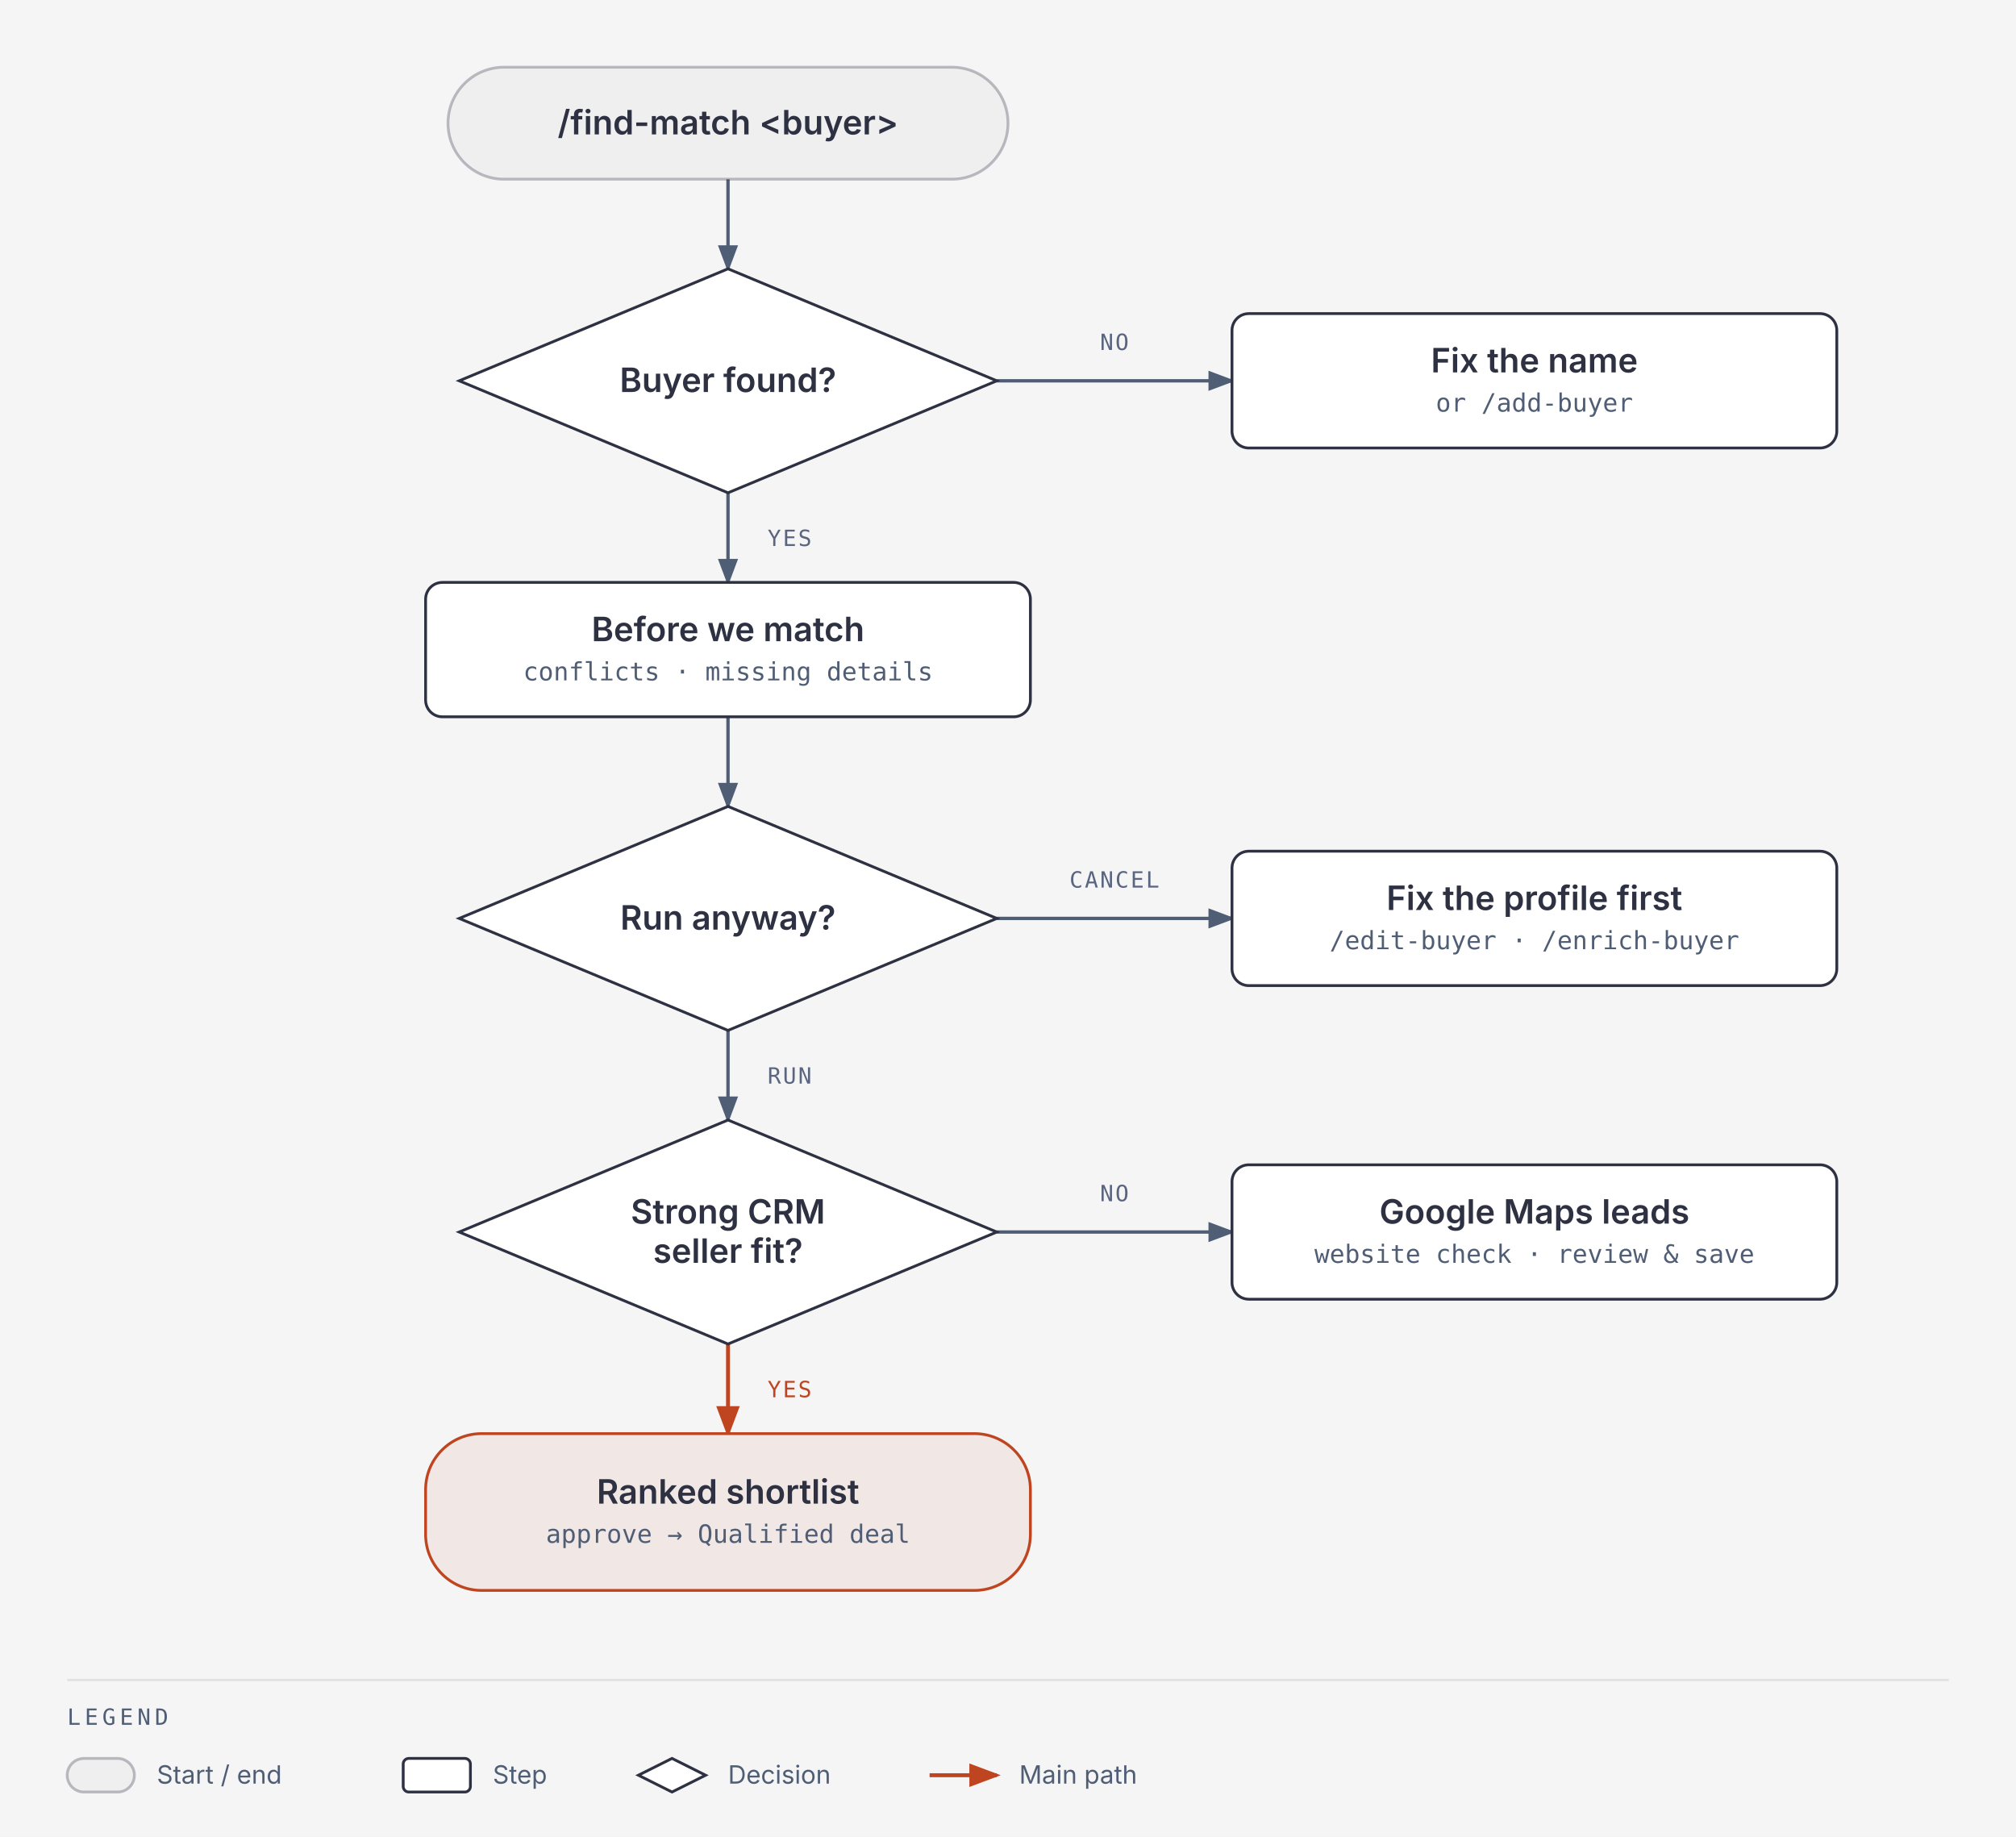
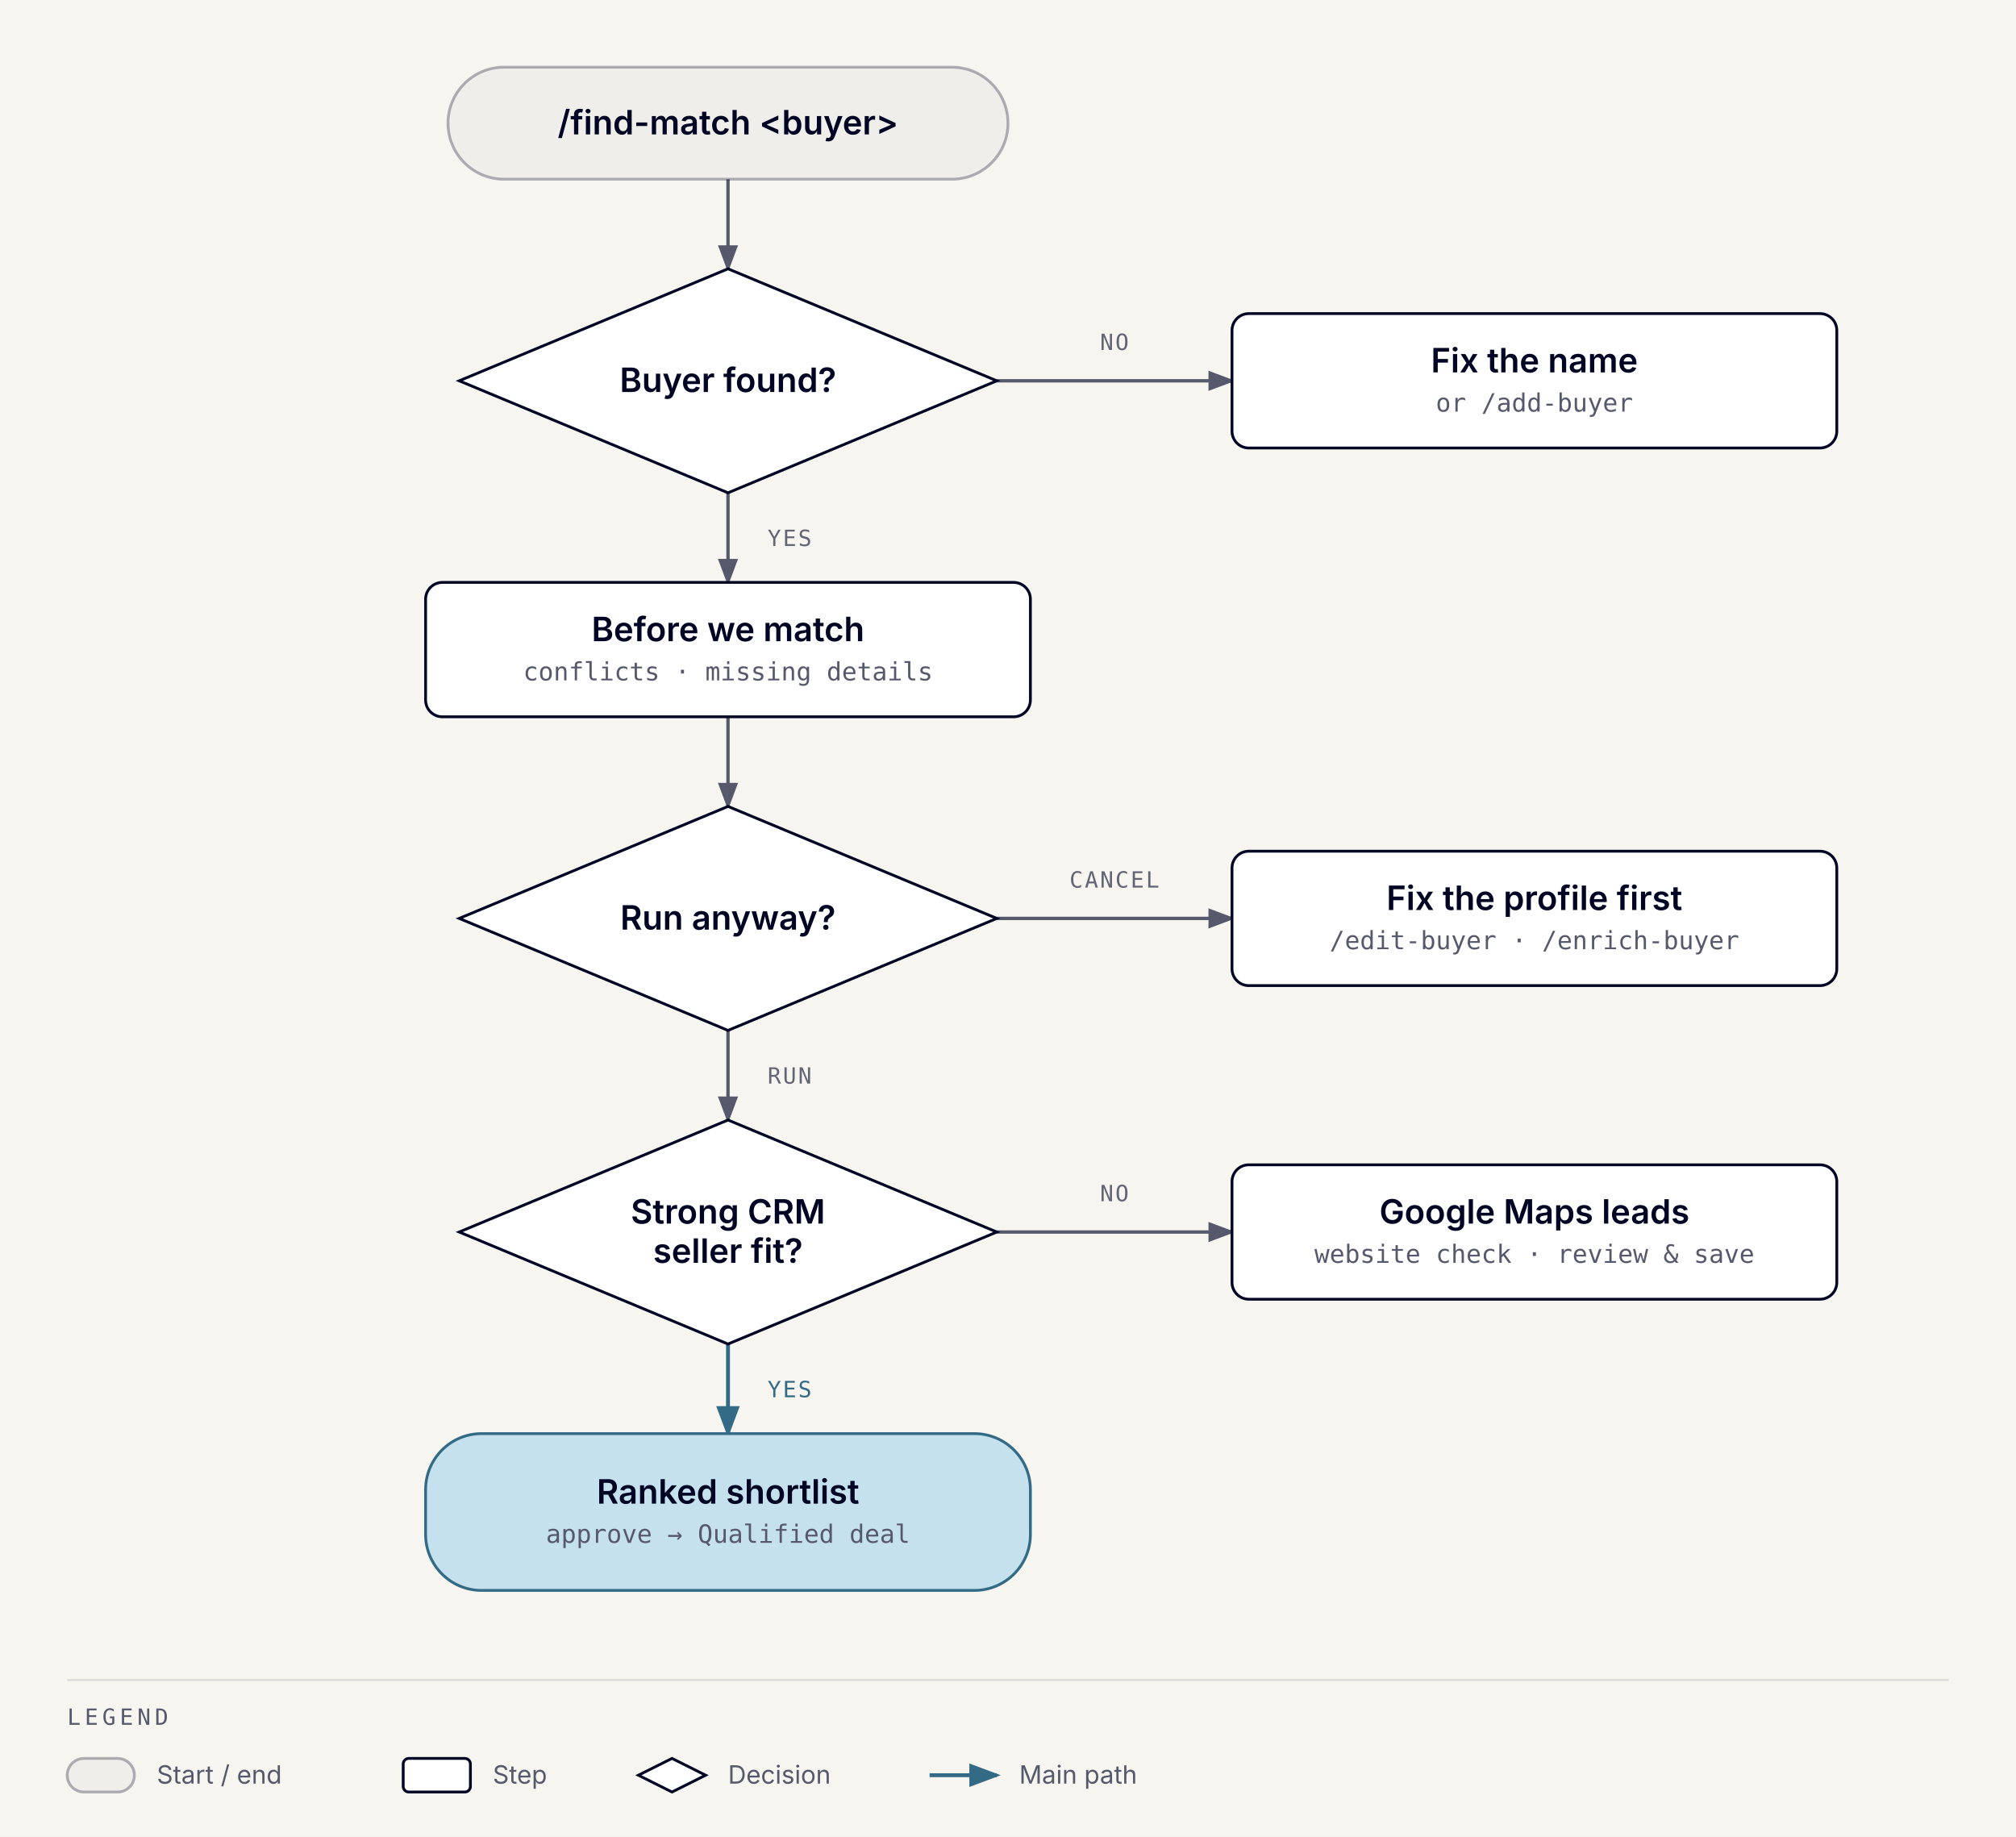
<svg xmlns="http://www.w3.org/2000/svg" viewBox="0 0 720 656" role="img" aria-labelledby="toolkit-find-match-title toolkit-find-match-desc" id="toolkit-find-match-root">
  <defs>
-     <style>#toolkit-find-match-root { font-family: 'Geist', system-ui, -apple-system, 'Segoe UI', sans-serif; color: #2d3142; }
+     <style>#toolkit-find-match-root { font-family: 'Inter', system-ui, -apple-system, 'Segoe UI', sans-serif; color: #000523; }
      #toolkit-find-match-root .diagram-container { width: 100%; overflow-x: auto; }
      #toolkit-find-match-root .diagram-container { overflow-x: visible; }</style>
    <marker id="toolkit-find-match-arrow" markerWidth="8" markerHeight="6" refX="7" refY="3" orient="auto">
-       <polygon points="0 0, 8 3, 0 6" fill="#4f5d75" />
+       <polygon points="0 0, 8 3, 0 6" fill="#56596b" />
    </marker>
    <marker id="toolkit-find-match-arrow-accent" markerWidth="8" markerHeight="6" refX="7" refY="3" orient="auto">
-       <polygon points="0 0, 8 3, 0 6" fill="#bf4520" />
+       <polygon points="0 0, 8 3, 0 6" fill="#336a85" />
    </marker>
    <marker id="toolkit-find-match-arrow-link" markerWidth="8" markerHeight="6" refX="7" refY="3" orient="auto">
-       <polygon points="0 0, 8 3, 0 6" fill="#2e5aa8" />
+       <polygon points="0 0, 8 3, 0 6" fill="#336a85" />
    </marker>
  </defs>
-   <rect width="100%" height="100%" fill="#f5f5f5" />
-   <line x1="260" y1="64" x2="260" y2="96" stroke="#4f5d75" stroke-width="1.2" marker-end="url(#toolkit-find-match-arrow)" />
-   <line x1="356" y1="136" x2="440" y2="136" stroke="#4f5d75" stroke-width="1.2" marker-end="url(#toolkit-find-match-arrow)" />
-   <line x1="260" y1="176" x2="260" y2="208" stroke="#4f5d75" stroke-width="1.2" marker-end="url(#toolkit-find-match-arrow)" />
-   <line x1="260" y1="256" x2="260" y2="288" stroke="#4f5d75" stroke-width="1.2" marker-end="url(#toolkit-find-match-arrow)" />
-   <line x1="356" y1="328" x2="440" y2="328" stroke="#4f5d75" stroke-width="1.2" marker-end="url(#toolkit-find-match-arrow)" />
-   <line x1="260" y1="368" x2="260" y2="400" stroke="#4f5d75" stroke-width="1.2" marker-end="url(#toolkit-find-match-arrow)" />
-   <line x1="356" y1="440" x2="440" y2="440" stroke="#4f5d75" stroke-width="1.2" marker-end="url(#toolkit-find-match-arrow)" />
-   <line x1="260" y1="480" x2="260" y2="512" stroke="#bf4520" stroke-width="1.4" marker-end="url(#toolkit-find-match-arrow-accent)" />
-   <rect x="386" y="116" width="24" height="12" rx="2" fill="#f5f5f5" />
-   <text x="398" y="125" fill="#5a6580" font-size="8" font-family="'Geist Mono', ui-monospace, Menlo, monospace" text-anchor="middle" letter-spacing="0.08em">NO</text>
-   <rect x="268" y="186" width="28" height="12" rx="2" fill="#f5f5f5" />
-   <text x="282" y="195" fill="#5a6580" font-size="8" font-family="'Geist Mono', ui-monospace, Menlo, monospace" text-anchor="middle" letter-spacing="0.08em">YES</text>
-   <rect x="374" y="308" width="48" height="12" rx="2" fill="#f5f5f5" />
-   <text x="398" y="317" fill="#5a6580" font-size="8" font-family="'Geist Mono', ui-monospace, Menlo, monospace" text-anchor="middle" letter-spacing="0.08em">CANCEL</text>
-   <rect x="268" y="378" width="28" height="12" rx="2" fill="#f5f5f5" />
-   <text x="282" y="387" fill="#5a6580" font-size="8" font-family="'Geist Mono', ui-monospace, Menlo, monospace" text-anchor="middle" letter-spacing="0.08em">RUN</text>
-   <rect x="386" y="420" width="24" height="12" rx="2" fill="#f5f5f5" />
-   <text x="398" y="429" fill="#5a6580" font-size="8" font-family="'Geist Mono', ui-monospace, Menlo, monospace" text-anchor="middle" letter-spacing="0.08em">NO</text>
-   <rect x="268" y="490" width="28" height="12" rx="2" fill="#f5f5f5" />
-   <text x="282" y="499" fill="#bf4520" font-size="8" font-family="'Geist Mono', ui-monospace, Menlo, monospace" text-anchor="middle" letter-spacing="0.08em">YES</text>
-   <rect x="160" y="24" width="200" height="40" rx="20" fill="#f5f5f5" />
-   <rect x="160" y="24" width="200" height="40" rx="20" fill="#2d3142" fill-opacity="0.03" stroke="#2d3142" stroke-opacity="0.30" stroke-width="1" />
-   <text x="260" y="48" fill="#2d3142" font-size="12" font-weight="600" font-family="'Geist', system-ui, -apple-system, 'Segoe UI', sans-serif" text-anchor="middle">/find-match &lt;buyer&gt;</text>
-   <polygon points="260,96 356,136 260,176 164,136" fill="#ffffff" stroke="#2d3142" stroke-width="1" />
-   <text x="260" y="140" fill="#2d3142" font-size="12" font-weight="600" font-family="'Geist', system-ui, -apple-system, 'Segoe UI', sans-serif" text-anchor="middle">Buyer found?</text>
-   <rect x="440" y="112" width="216" height="48" rx="6" fill="#ffffff" stroke="#2d3142" stroke-width="1" />
-   <text x="548" y="133" fill="#2d3142" font-size="12" font-weight="600" font-family="'Geist', system-ui, -apple-system, 'Segoe UI', sans-serif" text-anchor="middle">Fix the name</text>
-   <text x="548" y="147" fill="#4f5d75" font-size="9" font-family="'Geist Mono', ui-monospace, Menlo, monospace" text-anchor="middle">or /add-buyer</text>
-   <rect x="152" y="208" width="216" height="48" rx="6" fill="#ffffff" stroke="#2d3142" stroke-width="1" />
-   <text x="260" y="229" fill="#2d3142" font-size="12" font-weight="600" font-family="'Geist', system-ui, -apple-system, 'Segoe UI', sans-serif" text-anchor="middle">Before we match</text>
-   <text x="260" y="243" fill="#4f5d75" font-size="9" font-family="'Geist Mono', ui-monospace, Menlo, monospace" text-anchor="middle">conflicts · missing details</text>
-   <polygon points="260,288 356,328 260,368 164,328" fill="#ffffff" stroke="#2d3142" stroke-width="1" />
-   <text x="260" y="332" fill="#2d3142" font-size="12" font-weight="600" font-family="'Geist', system-ui, -apple-system, 'Segoe UI', sans-serif" text-anchor="middle">Run anyway?</text>
-   <rect x="440" y="304" width="216" height="48" rx="6" fill="#ffffff" stroke="#2d3142" stroke-width="1" />
-   <text x="548" y="325" fill="#2d3142" font-size="12" font-weight="600" font-family="'Geist', system-ui, -apple-system, 'Segoe UI', sans-serif" text-anchor="middle">Fix the profile first</text>
-   <text x="548" y="339" fill="#4f5d75" font-size="9" font-family="'Geist Mono', ui-monospace, Menlo, monospace" text-anchor="middle">/edit-buyer · /enrich-buyer</text>
-   <polygon points="260,400 356,440 260,480 164,440" fill="#ffffff" stroke="#2d3142" stroke-width="1" />
-   <text x="260" y="437" fill="#2d3142" font-size="12" font-weight="600" font-family="'Geist', system-ui, -apple-system, 'Segoe UI', sans-serif" text-anchor="middle">Strong CRM</text>
-   <text x="260" y="451" fill="#2d3142" font-size="12" font-weight="600" font-family="'Geist', system-ui, -apple-system, 'Segoe UI', sans-serif" text-anchor="middle">seller fit?</text>
-   <rect x="440" y="416" width="216" height="48" rx="6" fill="#ffffff" stroke="#2d3142" stroke-width="1" />
-   <text x="548" y="437" fill="#2d3142" font-size="12" font-weight="600" font-family="'Geist', system-ui, -apple-system, 'Segoe UI', sans-serif" text-anchor="middle">Google Maps leads</text>
-   <text x="548" y="451" fill="#4f5d75" font-size="9" font-family="'Geist Mono', ui-monospace, Menlo, monospace" text-anchor="middle">website check · review &amp; save</text>
-   <rect x="152" y="512" width="216" height="56" rx="20" fill="#f5f5f5" />
-   <rect x="152" y="512" width="216" height="56" rx="20" fill="#bf4520" fill-opacity="0.08" stroke="#bf4520" stroke-width="1" />
-   <text x="260" y="537" fill="#2d3142" font-size="12" font-weight="600" font-family="'Geist', system-ui, -apple-system, 'Segoe UI', sans-serif" text-anchor="middle">Ranked shortlist</text>
-   <text x="260" y="551" fill="#4f5d75" font-size="9" font-family="'Geist Mono', ui-monospace, Menlo, monospace" text-anchor="middle">approve → Qualified deal</text>
-   <line x1="24" y1="600" x2="696" y2="600" stroke="#2d3142" stroke-opacity="0.10" stroke-width="0.8" />
-   <text x="24" y="616" fill="#4f5d75" font-size="8" font-family="'Geist Mono', ui-monospace, Menlo, monospace" letter-spacing="0.18em">LEGEND</text>
-   <rect x="24" y="628" width="24" height="12" rx="6" fill="#2d3142" fill-opacity="0.03" stroke="#2d3142" stroke-opacity="0.30" stroke-width="1" />
-   <text x="56" y="637" fill="#4f5d75" font-size="9" font-family="'Geist', system-ui, -apple-system, 'Segoe UI', sans-serif">Start / end</text>
-   <rect x="144" y="628" width="24" height="12" rx="2" fill="#ffffff" stroke="#2d3142" stroke-width="1" />
-   <text x="176" y="637" fill="#4f5d75" font-size="9" font-family="'Geist', system-ui, -apple-system, 'Segoe UI', sans-serif">Step</text>
-   <polygon points="228,634 240,628 252,634 240,640" fill="#ffffff" stroke="#2d3142" stroke-width="1" />
-   <text x="260" y="637" fill="#4f5d75" font-size="9" font-family="'Geist', system-ui, -apple-system, 'Segoe UI', sans-serif">Decision</text>
-   <line x1="332" y1="634" x2="356" y2="634" stroke="#bf4520" stroke-width="1.4" marker-end="url(#toolkit-find-match-arrow-accent)" />
-   <text x="364" y="637" fill="#4f5d75" font-size="9" font-family="'Geist', system-ui, -apple-system, 'Segoe UI', sans-serif">Main path</text>
+   <rect width="100%" height="100%" fill="#f7f5f0" />
+   <line x1="260" y1="64" x2="260" y2="96" stroke="#56596b" stroke-width="1.2" marker-end="url(#toolkit-find-match-arrow)" />
+   <line x1="356" y1="136" x2="440" y2="136" stroke="#56596b" stroke-width="1.2" marker-end="url(#toolkit-find-match-arrow)" />
+   <line x1="260" y1="176" x2="260" y2="208" stroke="#56596b" stroke-width="1.2" marker-end="url(#toolkit-find-match-arrow)" />
+   <line x1="260" y1="256" x2="260" y2="288" stroke="#56596b" stroke-width="1.2" marker-end="url(#toolkit-find-match-arrow)" />
+   <line x1="356" y1="328" x2="440" y2="328" stroke="#56596b" stroke-width="1.2" marker-end="url(#toolkit-find-match-arrow)" />
+   <line x1="260" y1="368" x2="260" y2="400" stroke="#56596b" stroke-width="1.2" marker-end="url(#toolkit-find-match-arrow)" />
+   <line x1="356" y1="440" x2="440" y2="440" stroke="#56596b" stroke-width="1.2" marker-end="url(#toolkit-find-match-arrow)" />
+   <line x1="260" y1="480" x2="260" y2="512" stroke="#336a85" stroke-width="1.4" marker-end="url(#toolkit-find-match-arrow-accent)" />
+   <rect x="386" y="116" width="24" height="12" rx="2" fill="#f7f5f0" />
+   <text x="398" y="125" fill="#636575" font-size="8" font-family="'Geist Mono', ui-monospace, Menlo, monospace" text-anchor="middle" letter-spacing="0.08em">NO</text>
+   <rect x="268" y="186" width="28" height="12" rx="2" fill="#f7f5f0" />
+   <text x="282" y="195" fill="#636575" font-size="8" font-family="'Geist Mono', ui-monospace, Menlo, monospace" text-anchor="middle" letter-spacing="0.08em">YES</text>
+   <rect x="374" y="308" width="48" height="12" rx="2" fill="#f7f5f0" />
+   <text x="398" y="317" fill="#636575" font-size="8" font-family="'Geist Mono', ui-monospace, Menlo, monospace" text-anchor="middle" letter-spacing="0.08em">CANCEL</text>
+   <rect x="268" y="378" width="28" height="12" rx="2" fill="#f7f5f0" />
+   <text x="282" y="387" fill="#636575" font-size="8" font-family="'Geist Mono', ui-monospace, Menlo, monospace" text-anchor="middle" letter-spacing="0.08em">RUN</text>
+   <rect x="386" y="420" width="24" height="12" rx="2" fill="#f7f5f0" />
+   <text x="398" y="429" fill="#636575" font-size="8" font-family="'Geist Mono', ui-monospace, Menlo, monospace" text-anchor="middle" letter-spacing="0.08em">NO</text>
+   <rect x="268" y="490" width="28" height="12" rx="2" fill="#f7f5f0" />
+   <text x="282" y="499" fill="#336a85" font-size="8" font-family="'Geist Mono', ui-monospace, Menlo, monospace" text-anchor="middle" letter-spacing="0.08em">YES</text>
+   <rect x="160" y="24" width="200" height="40" rx="20" fill="#f7f5f0" />
+   <rect x="160" y="24" width="200" height="40" rx="20" fill="#000523" fill-opacity="0.03" stroke="#000523" stroke-opacity="0.30" stroke-width="1" />
+   <text x="260" y="48" fill="#000523" font-size="12" font-weight="600" font-family="'Inter', system-ui, -apple-system, 'Segoe UI', sans-serif" text-anchor="middle">/find-match &lt;buyer&gt;</text>
+   <polygon points="260,96 356,136 260,176 164,136" fill="#ffffff" stroke="#000523" stroke-width="1" />
+   <text x="260" y="140" fill="#000523" font-size="12" font-weight="600" font-family="'Inter', system-ui, -apple-system, 'Segoe UI', sans-serif" text-anchor="middle">Buyer found?</text>
+   <rect x="440" y="112" width="216" height="48" rx="6" fill="#ffffff" stroke="#000523" stroke-width="1" />
+   <text x="548" y="133" fill="#000523" font-size="12" font-weight="600" font-family="'Inter', system-ui, -apple-system, 'Segoe UI', sans-serif" text-anchor="middle">Fix the name</text>
+   <text x="548" y="147" fill="#56596b" font-size="9" font-family="'Geist Mono', ui-monospace, Menlo, monospace" text-anchor="middle">or /add-buyer</text>
+   <rect x="152" y="208" width="216" height="48" rx="6" fill="#ffffff" stroke="#000523" stroke-width="1" />
+   <text x="260" y="229" fill="#000523" font-size="12" font-weight="600" font-family="'Inter', system-ui, -apple-system, 'Segoe UI', sans-serif" text-anchor="middle">Before we match</text>
+   <text x="260" y="243" fill="#56596b" font-size="9" font-family="'Geist Mono', ui-monospace, Menlo, monospace" text-anchor="middle">conflicts · missing details</text>
+   <polygon points="260,288 356,328 260,368 164,328" fill="#ffffff" stroke="#000523" stroke-width="1" />
+   <text x="260" y="332" fill="#000523" font-size="12" font-weight="600" font-family="'Inter', system-ui, -apple-system, 'Segoe UI', sans-serif" text-anchor="middle">Run anyway?</text>
+   <rect x="440" y="304" width="216" height="48" rx="6" fill="#ffffff" stroke="#000523" stroke-width="1" />
+   <text x="548" y="325" fill="#000523" font-size="12" font-weight="600" font-family="'Inter', system-ui, -apple-system, 'Segoe UI', sans-serif" text-anchor="middle">Fix the profile first</text>
+   <text x="548" y="339" fill="#56596b" font-size="9" font-family="'Geist Mono', ui-monospace, Menlo, monospace" text-anchor="middle">/edit-buyer · /enrich-buyer</text>
+   <polygon points="260,400 356,440 260,480 164,440" fill="#ffffff" stroke="#000523" stroke-width="1" />
+   <text x="260" y="437" fill="#000523" font-size="12" font-weight="600" font-family="'Inter', system-ui, -apple-system, 'Segoe UI', sans-serif" text-anchor="middle">Strong CRM</text>
+   <text x="260" y="451" fill="#000523" font-size="12" font-weight="600" font-family="'Inter', system-ui, -apple-system, 'Segoe UI', sans-serif" text-anchor="middle">seller fit?</text>
+   <rect x="440" y="416" width="216" height="48" rx="6" fill="#ffffff" stroke="#000523" stroke-width="1" />
+   <text x="548" y="437" fill="#000523" font-size="12" font-weight="600" font-family="'Inter', system-ui, -apple-system, 'Segoe UI', sans-serif" text-anchor="middle">Google Maps leads</text>
+   <text x="548" y="451" fill="#56596b" font-size="9" font-family="'Geist Mono', ui-monospace, Menlo, monospace" text-anchor="middle">website check · review &amp; save</text>
+   <rect x="152" y="512" width="216" height="56" rx="20" fill="#f7f5f0" />
+   <rect x="152" y="512" width="216" height="56" rx="20" fill="#c6e1ee" stroke="#336a85" stroke-width="1" />
+   <text x="260" y="537" fill="#000523" font-size="12" font-weight="600" font-family="'Inter', system-ui, -apple-system, 'Segoe UI', sans-serif" text-anchor="middle">Ranked shortlist</text>
+   <text x="260" y="551" fill="#56596b" font-size="9" font-family="'Geist Mono', ui-monospace, Menlo, monospace" text-anchor="middle">approve → Qualified deal</text>
+   <line x1="24" y1="600" x2="696" y2="600" stroke="#000523" stroke-opacity="0.10" stroke-width="0.8" />
+   <text x="24" y="616" fill="#56596b" font-size="8" font-family="'Geist Mono', ui-monospace, Menlo, monospace" letter-spacing="0.18em">LEGEND</text>
+   <rect x="24" y="628" width="24" height="12" rx="6" fill="#000523" fill-opacity="0.03" stroke="#000523" stroke-opacity="0.30" stroke-width="1" />
+   <text x="56" y="637" fill="#56596b" font-size="9" font-family="'Inter', system-ui, -apple-system, 'Segoe UI', sans-serif">Start / end</text>
+   <rect x="144" y="628" width="24" height="12" rx="2" fill="#ffffff" stroke="#000523" stroke-width="1" />
+   <text x="176" y="637" fill="#56596b" font-size="9" font-family="'Inter', system-ui, -apple-system, 'Segoe UI', sans-serif">Step</text>
+   <polygon points="228,634 240,628 252,634 240,640" fill="#ffffff" stroke="#000523" stroke-width="1" />
+   <text x="260" y="637" fill="#56596b" font-size="9" font-family="'Inter', system-ui, -apple-system, 'Segoe UI', sans-serif">Decision</text>
+   <line x1="332" y1="634" x2="356" y2="634" stroke="#336a85" stroke-width="1.4" marker-end="url(#toolkit-find-match-arrow-accent)" />
+   <text x="364" y="637" fill="#56596b" font-size="9" font-family="'Inter', system-ui, -apple-system, 'Segoe UI', sans-serif">Main path</text>
</svg>
